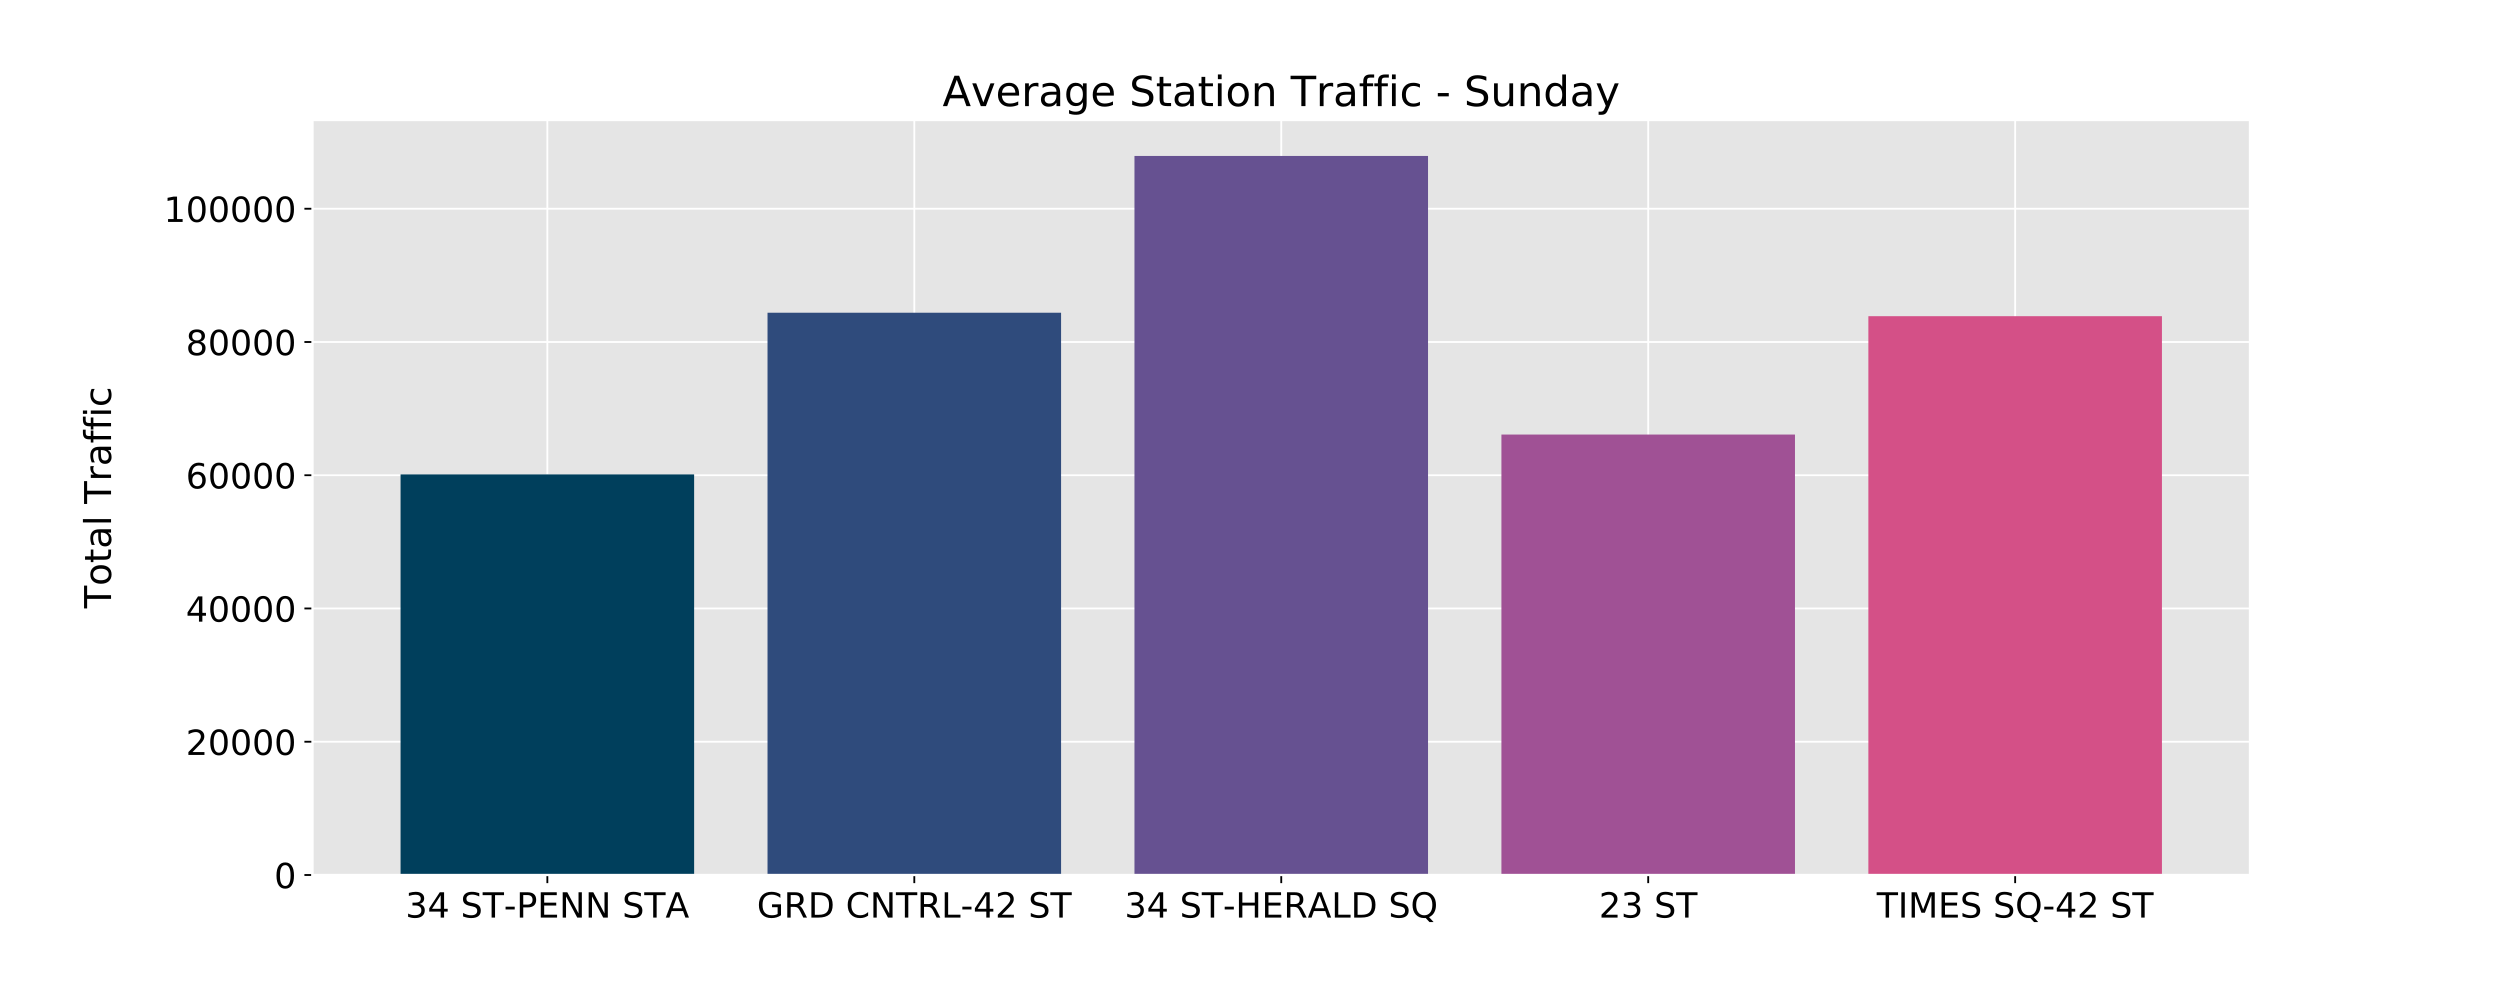
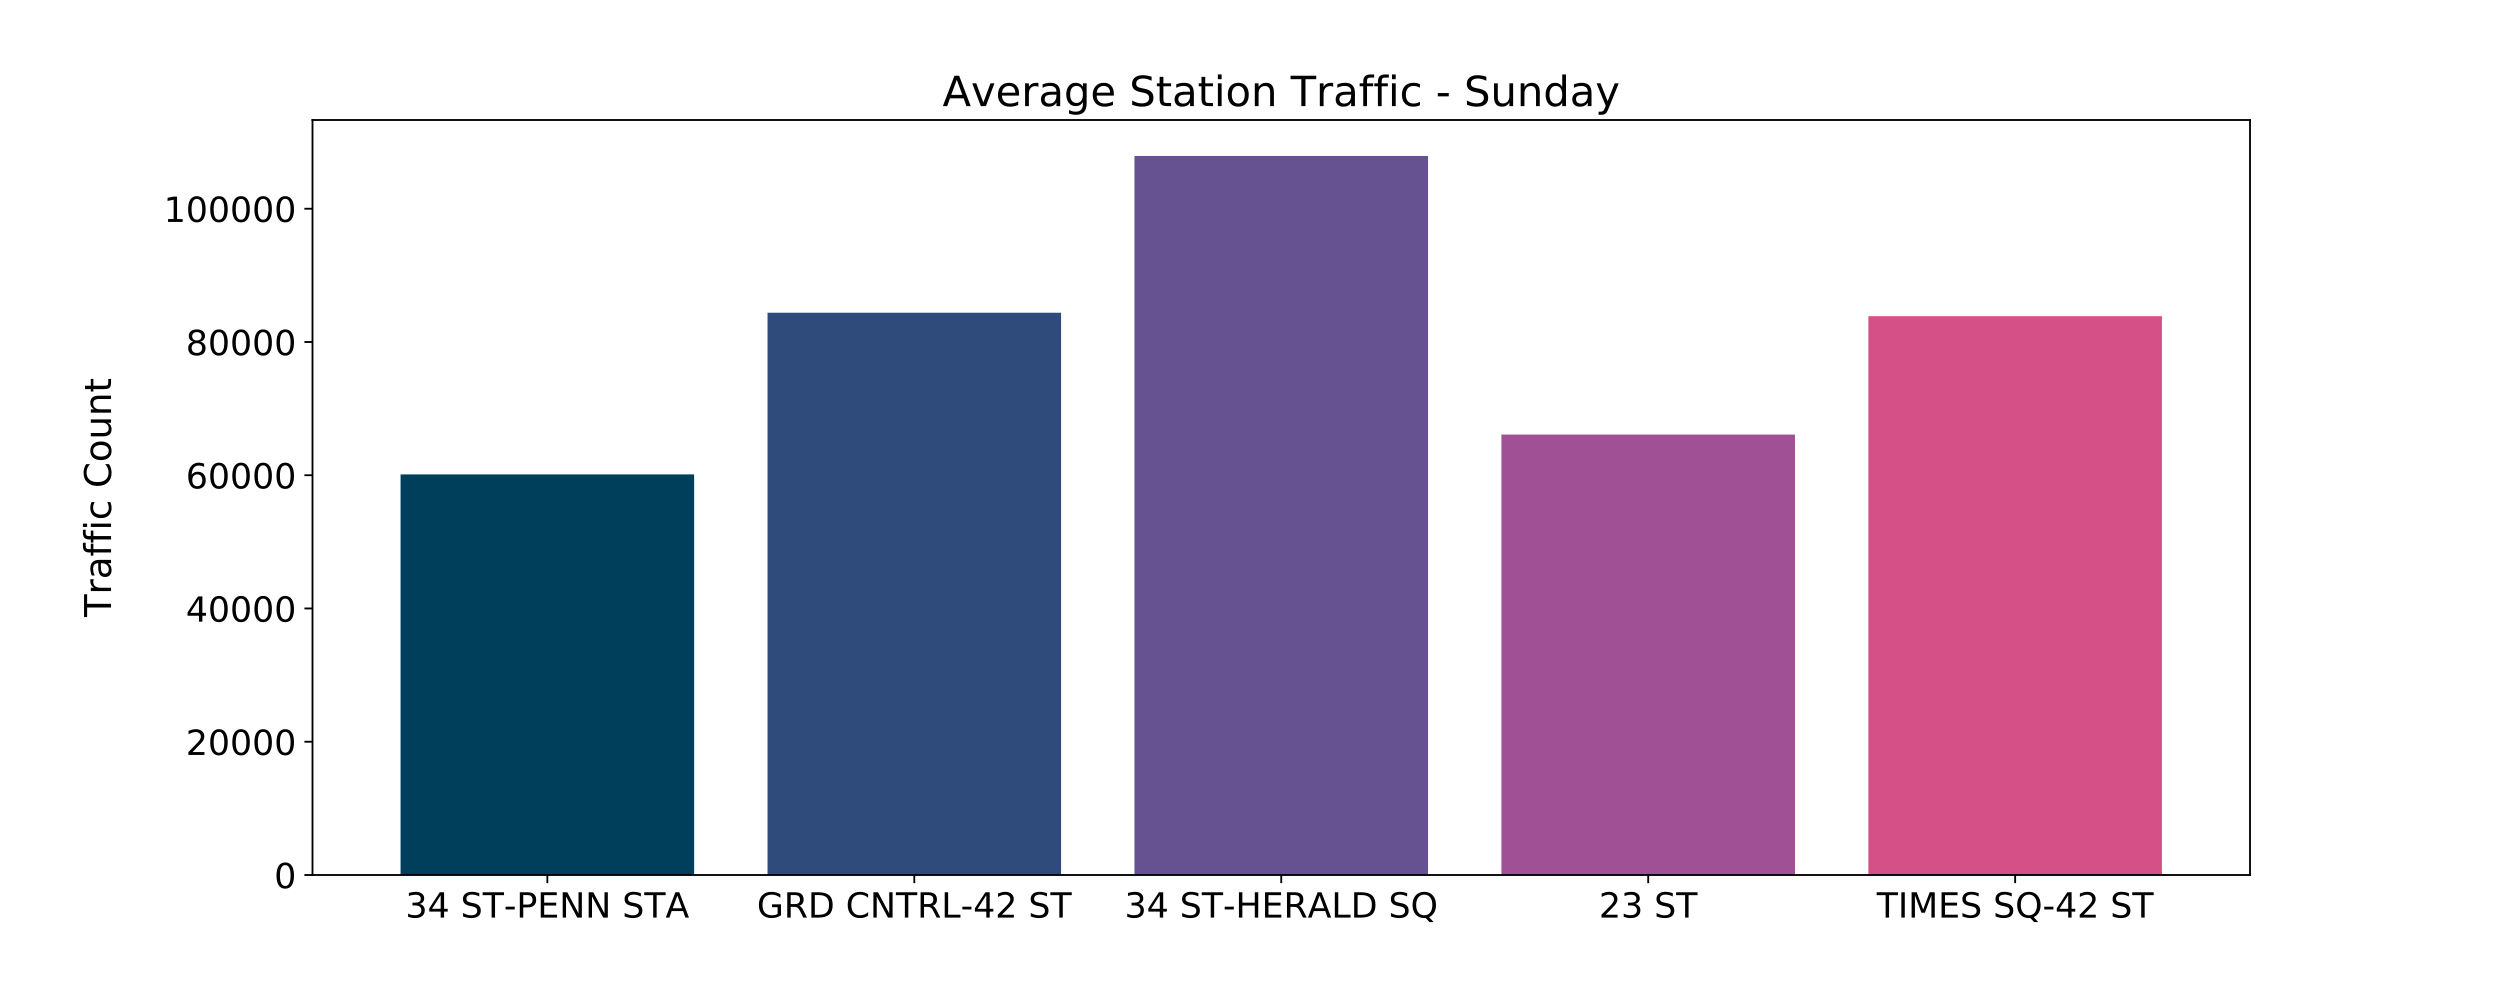
<svg xmlns="http://www.w3.org/2000/svg" xmlns:xlink="http://www.w3.org/1999/xlink" height="432pt" version="1.1" viewBox="0 0 1080 432" width="1080pt">
  <defs>
    <style type="text/css">
*{stroke-linecap:butt;stroke-linejoin:round;}
  </style>
  </defs>
  <g id="figure_1">
    <g id="patch_1">
      <path d="M 0 432  L 1080 432  L 1080 0  L 0 0  z " style="fill:#ffffff;" />
    </g>
    <g id="axes_1">
      <g id="patch_2">
-         <path d="M 135 378  L 972 378  L 972 51.84  L 135 51.84  z " style="fill:#e5e5e5;" />
+         <path d="M 135 378  L 972 378  L 972 51.84  L 135 51.84  z " style="fill:#ffffff;" />
+       </g>
+       <g id="patch_3">
+         <path clip-path="url(#p776580f168)" d="M 173.045 378  L 299.864 378  L 299.864 204.946  L 173.045 204.946  z " style="fill:#003f5c;" />
+       </g>
+       <g id="patch_4">
+         <path clip-path="url(#p776580f168)" d="M 331.568 378  L 458.386 378  L 458.386 135.1  L 331.568 135.1  z " style="fill:#2f4b7c;" />
+       </g>
+       <g id="patch_5">
+         <path clip-path="url(#p776580f168)" d="M 490.091 378  L 616.909 378  L 616.909 67.371  L 490.091 67.371  z " style="fill:#665191;" />
+       </g>
+       <g id="patch_6">
+         <path clip-path="url(#p776580f168)" d="M 648.614 378  L 775.432 378  L 775.432 187.724  L 648.614 187.724  z " style="fill:#a05195;" />
+       </g>
+       <g id="patch_7">
+         <path clip-path="url(#p776580f168)" d="M 807.136 378  L 933.955 378  L 933.955 136.594  L 807.136 136.594  z " style="fill:#d45087;" />
      </g>
      <g id="matplotlib.axis_1">
        <g id="xtick_1">
          <g id="line2d_1">
-             <path clip-path="url(#p98f24b012d)" d="M 236.455 378  L 236.455 51.84  " style="fill:none;stroke:#ffffff;stroke-linecap:square;stroke-width:0.8;" />
-           </g>
-           <g id="line2d_2">
-             <defs>
-               <path d="M 0 0  L 0 3.5  " id="m6d3664cd2b" style="stroke:#000000;stroke-width:0.8;" />
-             </defs>
-             <g>
-               <use style="stroke:#000000;stroke-width:0.8;" x="236.455" xlink:href="#m6d3664cd2b" y="378" />
+             <defs>
+               <path d="M 0 0  L 0 3.5  " id="m0505970ee2" style="stroke:#000000;stroke-width:0.8;" />
+             </defs>
+             <g>
+               <use style="stroke:#000000;stroke-width:0.8;" x="236.455" xlink:href="#m0505970ee2" y="378" />
            </g>
          </g>
          <g id="text_1">
            <defs>
              <path d="M 40.578 39.312  Q 47.656 37.797 51.625 33  Q 55.609 28.219 55.609 21.188  Q 55.609 10.406 48.188 4.484  Q 40.766 -1.422 27.094 -1.422  Q 22.516 -1.422 17.656 -0.516  Q 12.797 0.391 7.625 2.203  L 7.625 11.719  Q 11.719 9.328 16.594 8.109  Q 21.484 6.891 26.812 6.891  Q 36.078 6.891 40.938 10.547  Q 45.797 14.203 45.797 21.188  Q 45.797 27.641 41.281 31.266  Q 36.766 34.906 28.719 34.906  L 20.219 34.906  L 20.219 43.016  L 29.109 43.016  Q 36.375 43.016 40.234 45.922  Q 44.094 48.828 44.094 54.297  Q 44.094 59.906 40.109 62.906  Q 36.141 65.922 28.719 65.922  Q 24.656 65.922 20.016 65.031  Q 15.375 64.156 9.812 62.312  L 9.812 71.094  Q 15.438 72.656 20.344 73.438  Q 25.25 74.219 29.594 74.219  Q 40.828 74.219 47.359 69.109  Q 53.906 64.016 53.906 55.328  Q 53.906 49.266 50.438 45.094  Q 46.969 40.922 40.578 39.312  z " id="DejaVuSans-33" />
              <path d="M 37.797 64.312  L 12.891 25.391  L 37.797 25.391  z M 35.203 72.906  L 47.609 72.906  L 47.609 25.391  L 58.016 25.391  L 58.016 17.188  L 47.609 17.188  L 47.609 0  L 37.797 0  L 37.797 17.188  L 4.891 17.188  L 4.891 26.703  z " id="DejaVuSans-34" />
              <path id="DejaVuSans-20" />
              <path d="M 53.516 70.516  L 53.516 60.891  Q 47.906 63.578 42.922 64.891  Q 37.938 66.219 33.297 66.219  Q 25.25 66.219 20.875 63.094  Q 16.5 59.969 16.5 54.203  Q 16.5 49.359 19.406 46.891  Q 22.312 44.438 30.422 42.922  L 36.375 41.703  Q 47.406 39.594 52.656 34.297  Q 57.906 29 57.906 20.125  Q 57.906 9.516 50.797 4.047  Q 43.703 -1.422 29.984 -1.422  Q 24.812 -1.422 18.969 -0.25  Q 13.141 0.922 6.891 3.219  L 6.891 13.375  Q 12.891 10.016 18.656 8.297  Q 24.422 6.594 29.984 6.594  Q 38.422 6.594 43.016 9.906  Q 47.609 13.234 47.609 19.391  Q 47.609 24.75 44.312 27.781  Q 41.016 30.812 33.5 32.328  L 27.484 33.5  Q 16.453 35.688 11.516 40.375  Q 6.594 45.062 6.594 53.422  Q 6.594 63.094 13.406 68.656  Q 20.219 74.219 32.172 74.219  Q 37.312 74.219 42.625 73.281  Q 47.953 72.359 53.516 70.516  z " id="DejaVuSans-53" />
              <path d="M -0.297 72.906  L 61.375 72.906  L 61.375 64.594  L 35.5 64.594  L 35.5 0  L 25.594 0  L 25.594 64.594  L -0.297 64.594  z " id="DejaVuSans-54" />
              <path d="M 4.891 31.391  L 31.203 31.391  L 31.203 23.391  L 4.891 23.391  z " id="DejaVuSans-2d" />
              <path d="M 19.672 64.797  L 19.672 37.406  L 32.078 37.406  Q 38.969 37.406 42.719 40.969  Q 46.484 44.531 46.484 51.125  Q 46.484 57.672 42.719 61.234  Q 38.969 64.797 32.078 64.797  z M 9.812 72.906  L 32.078 72.906  Q 44.344 72.906 50.609 67.359  Q 56.891 61.812 56.891 51.125  Q 56.891 40.328 50.609 34.812  Q 44.344 29.297 32.078 29.297  L 19.672 29.297  L 19.672 0  L 9.812 0  z " id="DejaVuSans-50" />
              <path d="M 9.812 72.906  L 55.906 72.906  L 55.906 64.594  L 19.672 64.594  L 19.672 43.016  L 54.391 43.016  L 54.391 34.719  L 19.672 34.719  L 19.672 8.297  L 56.781 8.297  L 56.781 0  L 9.812 0  z " id="DejaVuSans-45" />
              <path d="M 9.812 72.906  L 23.094 72.906  L 55.422 11.922  L 55.422 72.906  L 64.984 72.906  L 64.984 0  L 51.703 0  L 19.391 60.984  L 19.391 0  L 9.812 0  z " id="DejaVuSans-4e" />
              <path d="M 34.188 63.188  L 20.797 26.906  L 47.609 26.906  z M 28.609 72.906  L 39.797 72.906  L 67.578 0  L 57.328 0  L 50.688 18.703  L 17.828 18.703  L 11.188 0  L 0.781 0  z " id="DejaVuSans-41" />
            </defs>
            <g transform="translate(175.1585 396.3977)scale(0.15 -0.15)">
              <use xlink:href="#DejaVuSans-33" />
              <use x="63.623" xlink:href="#DejaVuSans-34" />
              <use x="127.246" xlink:href="#DejaVuSans-20" />
              <use x="159.033" xlink:href="#DejaVuSans-53" />
              <use x="222.51" xlink:href="#DejaVuSans-54" />
              <use x="283.453" xlink:href="#DejaVuSans-2d" />
              <use x="319.537" xlink:href="#DejaVuSans-50" />
              <use x="379.84" xlink:href="#DejaVuSans-45" />
              <use x="443.023" xlink:href="#DejaVuSans-4e" />
              <use x="517.828" xlink:href="#DejaVuSans-4e" />
              <use x="592.633" xlink:href="#DejaVuSans-20" />
              <use x="624.42" xlink:href="#DejaVuSans-53" />
              <use x="687.896" xlink:href="#DejaVuSans-54" />
              <use x="748.871" xlink:href="#DejaVuSans-41" />
            </g>
          </g>
        </g>
        <g id="xtick_2">
-           <g id="line2d_3">
-             <path clip-path="url(#p98f24b012d)" d="M 394.977 378  L 394.977 51.84  " style="fill:none;stroke:#ffffff;stroke-linecap:square;stroke-width:0.8;" />
-           </g>
-           <g id="line2d_4">
-             <g>
-               <use style="stroke:#000000;stroke-width:0.8;" x="394.977" xlink:href="#m6d3664cd2b" y="378" />
+           <g id="line2d_2">
+             <g>
+               <use style="stroke:#000000;stroke-width:0.8;" x="394.977" xlink:href="#m0505970ee2" y="378" />
            </g>
          </g>
          <g id="text_2">
            <defs>
              <path d="M 59.516 10.406  L 59.516 29.984  L 43.406 29.984  L 43.406 38.094  L 69.281 38.094  L 69.281 6.781  Q 63.578 2.734 56.688 0.656  Q 49.812 -1.422 42 -1.422  Q 24.906 -1.422 15.25 8.562  Q 5.609 18.562 5.609 36.375  Q 5.609 54.25 15.25 64.234  Q 24.906 74.219 42 74.219  Q 49.125 74.219 55.547 72.453  Q 61.969 70.703 67.391 67.281  L 67.391 56.781  Q 61.922 61.422 55.766 63.766  Q 49.609 66.109 42.828 66.109  Q 29.438 66.109 22.719 58.641  Q 16.016 51.172 16.016 36.375  Q 16.016 21.625 22.719 14.156  Q 29.438 6.688 42.828 6.688  Q 48.047 6.688 52.141 7.594  Q 56.25 8.5 59.516 10.406  z " id="DejaVuSans-47" />
              <path d="M 44.391 34.188  Q 47.562 33.109 50.562 29.594  Q 53.562 26.078 56.594 19.922  L 66.609 0  L 56 0  L 46.688 18.703  Q 43.062 26.031 39.672 28.422  Q 36.281 30.812 30.422 30.812  L 19.672 30.812  L 19.672 0  L 9.812 0  L 9.812 72.906  L 32.078 72.906  Q 44.578 72.906 50.734 67.672  Q 56.891 62.453 56.891 51.906  Q 56.891 45.016 53.688 40.469  Q 50.484 35.938 44.391 34.188  z M 19.672 64.797  L 19.672 38.922  L 32.078 38.922  Q 39.203 38.922 42.844 42.219  Q 46.484 45.516 46.484 51.906  Q 46.484 58.297 42.844 61.547  Q 39.203 64.797 32.078 64.797  z " id="DejaVuSans-52" />
              <path d="M 19.672 64.797  L 19.672 8.109  L 31.594 8.109  Q 46.688 8.109 53.688 14.938  Q 60.688 21.781 60.688 36.531  Q 60.688 51.172 53.688 57.984  Q 46.688 64.797 31.594 64.797  z M 9.812 72.906  L 30.078 72.906  Q 51.266 72.906 61.172 64.094  Q 71.094 55.281 71.094 36.531  Q 71.094 17.672 61.125 8.828  Q 51.172 0 30.078 0  L 9.812 0  z " id="DejaVuSans-44" />
              <path d="M 64.406 67.281  L 64.406 56.891  Q 59.422 61.531 53.781 63.812  Q 48.141 66.109 41.797 66.109  Q 29.297 66.109 22.656 58.469  Q 16.016 50.828 16.016 36.375  Q 16.016 21.969 22.656 14.328  Q 29.297 6.688 41.797 6.688  Q 48.141 6.688 53.781 8.984  Q 59.422 11.281 64.406 15.922  L 64.406 5.609  Q 59.234 2.094 53.438 0.328  Q 47.656 -1.422 41.219 -1.422  Q 24.656 -1.422 15.125 8.703  Q 5.609 18.844 5.609 36.375  Q 5.609 53.953 15.125 64.078  Q 24.656 74.219 41.219 74.219  Q 47.75 74.219 53.531 72.484  Q 59.328 70.75 64.406 67.281  z " id="DejaVuSans-43" />
              <path d="M 9.812 72.906  L 19.672 72.906  L 19.672 8.297  L 55.172 8.297  L 55.172 0  L 9.812 0  z " id="DejaVuSans-4c" />
              <path d="M 19.188 8.297  L 53.609 8.297  L 53.609 0  L 7.328 0  L 7.328 8.297  Q 12.938 14.109 22.625 23.891  Q 32.328 33.688 34.812 36.531  Q 39.547 41.844 41.422 45.531  Q 43.312 49.219 43.312 52.781  Q 43.312 58.594 39.234 62.25  Q 35.156 65.922 28.609 65.922  Q 23.969 65.922 18.812 64.312  Q 13.672 62.703 7.812 59.422  L 7.812 69.391  Q 13.766 71.781 18.938 73  Q 24.125 74.219 28.422 74.219  Q 39.75 74.219 46.484 68.547  Q 53.219 62.891 53.219 53.422  Q 53.219 48.922 51.531 44.891  Q 49.859 40.875 45.406 35.406  Q 44.188 33.984 37.641 27.219  Q 31.109 20.453 19.188 8.297  z " id="DejaVuSans-32" />
            </defs>
            <g transform="translate(327.0027 396.3977)scale(0.15 -0.15)">
              <use xlink:href="#DejaVuSans-47" />
              <use x="77.49" xlink:href="#DejaVuSans-52" />
              <use x="146.973" xlink:href="#DejaVuSans-44" />
              <use x="223.975" xlink:href="#DejaVuSans-20" />
              <use x="255.762" xlink:href="#DejaVuSans-43" />
              <use x="325.586" xlink:href="#DejaVuSans-4e" />
              <use x="400.391" xlink:href="#DejaVuSans-54" />
              <use x="461.475" xlink:href="#DejaVuSans-52" />
              <use x="530.957" xlink:href="#DejaVuSans-4c" />
              <use x="586.654" xlink:href="#DejaVuSans-2d" />
              <use x="622.738" xlink:href="#DejaVuSans-34" />
              <use x="686.361" xlink:href="#DejaVuSans-32" />
              <use x="749.984" xlink:href="#DejaVuSans-20" />
              <use x="781.771" xlink:href="#DejaVuSans-53" />
              <use x="845.248" xlink:href="#DejaVuSans-54" />
            </g>
          </g>
        </g>
        <g id="xtick_3">
-           <g id="line2d_5">
-             <path clip-path="url(#p98f24b012d)" d="M 553.5 378  L 553.5 51.84  " style="fill:none;stroke:#ffffff;stroke-linecap:square;stroke-width:0.8;" />
-           </g>
-           <g id="line2d_6">
-             <g>
-               <use style="stroke:#000000;stroke-width:0.8;" x="553.5" xlink:href="#m6d3664cd2b" y="378" />
+           <g id="line2d_3">
+             <g>
+               <use style="stroke:#000000;stroke-width:0.8;" x="553.5" xlink:href="#m0505970ee2" y="378" />
            </g>
          </g>
          <g id="text_3">
            <defs>
              <path d="M 9.812 72.906  L 19.672 72.906  L 19.672 43.016  L 55.516 43.016  L 55.516 72.906  L 65.375 72.906  L 65.375 0  L 55.516 0  L 55.516 34.719  L 19.672 34.719  L 19.672 0  L 9.812 0  z " id="DejaVuSans-48" />
              <path d="M 39.406 66.219  Q 28.656 66.219 22.328 58.203  Q 16.016 50.203 16.016 36.375  Q 16.016 22.609 22.328 14.594  Q 28.656 6.594 39.406 6.594  Q 50.141 6.594 56.422 14.594  Q 62.703 22.609 62.703 36.375  Q 62.703 50.203 56.422 58.203  Q 50.141 66.219 39.406 66.219  z M 53.219 1.312  L 66.219 -12.891  L 54.297 -12.891  L 43.5 -1.219  Q 41.891 -1.312 41.031 -1.359  Q 40.188 -1.422 39.406 -1.422  Q 24.031 -1.422 14.812 8.859  Q 5.609 19.141 5.609 36.375  Q 5.609 53.656 14.812 63.938  Q 24.031 74.219 39.406 74.219  Q 54.734 74.219 63.906 63.938  Q 73.094 53.656 73.094 36.375  Q 73.094 23.688 67.984 14.641  Q 62.891 5.609 53.219 1.312  z " id="DejaVuSans-51" />
            </defs>
            <g transform="translate(485.816 396.3977)scale(0.15 -0.15)">
              <use xlink:href="#DejaVuSans-33" />
              <use x="63.623" xlink:href="#DejaVuSans-34" />
              <use x="127.246" xlink:href="#DejaVuSans-20" />
              <use x="159.033" xlink:href="#DejaVuSans-53" />
              <use x="222.51" xlink:href="#DejaVuSans-54" />
              <use x="283.453" xlink:href="#DejaVuSans-2d" />
              <use x="319.537" xlink:href="#DejaVuSans-48" />
              <use x="394.732" xlink:href="#DejaVuSans-45" />
              <use x="457.916" xlink:href="#DejaVuSans-52" />
              <use x="527.336" xlink:href="#DejaVuSans-41" />
              <use x="595.744" xlink:href="#DejaVuSans-4c" />
              <use x="651.457" xlink:href="#DejaVuSans-44" />
              <use x="728.459" xlink:href="#DejaVuSans-20" />
              <use x="760.246" xlink:href="#DejaVuSans-53" />
              <use x="823.723" xlink:href="#DejaVuSans-51" />
            </g>
          </g>
        </g>
        <g id="xtick_4">
-           <g id="line2d_7">
-             <path clip-path="url(#p98f24b012d)" d="M 712.023 378  L 712.023 51.84  " style="fill:none;stroke:#ffffff;stroke-linecap:square;stroke-width:0.8;" />
-           </g>
-           <g id="line2d_8">
-             <g>
-               <use style="stroke:#000000;stroke-width:0.8;" x="712.023" xlink:href="#m6d3664cd2b" y="378" />
+           <g id="line2d_4">
+             <g>
+               <use style="stroke:#000000;stroke-width:0.8;" x="712.023" xlink:href="#m0505970ee2" y="378" />
            </g>
          </g>
          <g id="text_4">
            <g transform="translate(690.7532 396.3977)scale(0.15 -0.15)">
              <use xlink:href="#DejaVuSans-32" />
              <use x="63.623" xlink:href="#DejaVuSans-33" />
              <use x="127.246" xlink:href="#DejaVuSans-20" />
              <use x="159.033" xlink:href="#DejaVuSans-53" />
              <use x="222.51" xlink:href="#DejaVuSans-54" />
            </g>
          </g>
        </g>
        <g id="xtick_5">
-           <g id="line2d_9">
-             <path clip-path="url(#p98f24b012d)" d="M 870.545 378  L 870.545 51.84  " style="fill:none;stroke:#ffffff;stroke-linecap:square;stroke-width:0.8;" />
-           </g>
-           <g id="line2d_10">
-             <g>
-               <use style="stroke:#000000;stroke-width:0.8;" x="870.545" xlink:href="#m6d3664cd2b" y="378" />
+           <g id="line2d_5">
+             <g>
+               <use style="stroke:#000000;stroke-width:0.8;" x="870.545" xlink:href="#m0505970ee2" y="378" />
            </g>
          </g>
          <g id="text_5">
            <defs>
              <path d="M 9.812 72.906  L 19.672 72.906  L 19.672 0  L 9.812 0  z " id="DejaVuSans-49" />
              <path d="M 9.812 72.906  L 24.516 72.906  L 43.109 23.297  L 61.812 72.906  L 76.516 72.906  L 76.516 0  L 66.891 0  L 66.891 64.016  L 48.094 14.016  L 38.188 14.016  L 19.391 64.016  L 19.391 0  L 9.812 0  z " id="DejaVuSans-4d" />
            </defs>
            <g transform="translate(810.754 396.3977)scale(0.15 -0.15)">
              <use xlink:href="#DejaVuSans-54" />
              <use x="61.084" xlink:href="#DejaVuSans-49" />
              <use x="90.576" xlink:href="#DejaVuSans-4d" />
              <use x="176.855" xlink:href="#DejaVuSans-45" />
              <use x="240.039" xlink:href="#DejaVuSans-53" />
              <use x="303.516" xlink:href="#DejaVuSans-20" />
              <use x="335.303" xlink:href="#DejaVuSans-53" />
              <use x="398.779" xlink:href="#DejaVuSans-51" />
              <use x="477.521" xlink:href="#DejaVuSans-2d" />
              <use x="513.605" xlink:href="#DejaVuSans-34" />
              <use x="577.229" xlink:href="#DejaVuSans-32" />
              <use x="640.852" xlink:href="#DejaVuSans-20" />
              <use x="672.639" xlink:href="#DejaVuSans-53" />
              <use x="736.115" xlink:href="#DejaVuSans-54" />
            </g>
          </g>
        </g>
      </g>
      <g id="matplotlib.axis_2">
        <g id="ytick_1">
-           <g id="line2d_11">
-             <path clip-path="url(#p98f24b012d)" d="M 135 378  L 972 378  " style="fill:none;stroke:#ffffff;stroke-linecap:square;stroke-width:0.8;" />
-           </g>
-           <g id="line2d_12">
-             <defs>
-               <path d="M 0 0  L -3.5 0  " id="mca25b4a110" style="stroke:#000000;stroke-width:0.8;" />
-             </defs>
-             <g>
-               <use style="stroke:#000000;stroke-width:0.8;" x="135" xlink:href="#mca25b4a110" y="378" />
+           <g id="line2d_6">
+             <defs>
+               <path d="M 0 0  L -3.5 0  " id="m179ba89360" style="stroke:#000000;stroke-width:0.8;" />
+             </defs>
+             <g>
+               <use style="stroke:#000000;stroke-width:0.8;" x="135" xlink:href="#m179ba89360" y="378" />
            </g>
          </g>
          <g id="text_6">
            <defs>
              <path d="M 31.781 66.406  Q 24.172 66.406 20.328 58.906  Q 16.5 51.422 16.5 36.375  Q 16.5 21.391 20.328 13.891  Q 24.172 6.391 31.781 6.391  Q 39.453 6.391 43.281 13.891  Q 47.125 21.391 47.125 36.375  Q 47.125 51.422 43.281 58.906  Q 39.453 66.406 31.781 66.406  z M 31.781 74.219  Q 44.047 74.219 50.516 64.516  Q 56.984 54.828 56.984 36.375  Q 56.984 17.969 50.516 8.266  Q 44.047 -1.422 31.781 -1.422  Q 19.531 -1.422 13.062 8.266  Q 6.594 17.969 6.594 36.375  Q 6.594 54.828 13.062 64.516  Q 19.531 74.219 31.781 74.219  z " id="DejaVuSans-30" />
            </defs>
            <g transform="translate(118.4562 383.6988)scale(0.15 -0.15)">
              <use xlink:href="#DejaVuSans-30" />
            </g>
          </g>
        </g>
        <g id="ytick_2">
-           <g id="line2d_13">
-             <path clip-path="url(#p98f24b012d)" d="M 135 320.434  L 972 320.434  " style="fill:none;stroke:#ffffff;stroke-linecap:square;stroke-width:0.8;" />
-           </g>
-           <g id="line2d_14">
-             <g>
-               <use style="stroke:#000000;stroke-width:0.8;" x="135" xlink:href="#mca25b4a110" y="320.434" />
+           <g id="line2d_7">
+             <g>
+               <use style="stroke:#000000;stroke-width:0.8;" x="135" xlink:href="#m179ba89360" y="320.434" />
            </g>
          </g>
          <g id="text_7">
            <g transform="translate(80.28125 326.1328)scale(0.15 -0.15)">
              <use xlink:href="#DejaVuSans-32" />
              <use x="63.623" xlink:href="#DejaVuSans-30" />
              <use x="127.246" xlink:href="#DejaVuSans-30" />
              <use x="190.869" xlink:href="#DejaVuSans-30" />
              <use x="254.492" xlink:href="#DejaVuSans-30" />
            </g>
          </g>
        </g>
        <g id="ytick_3">
-           <g id="line2d_15">
-             <path clip-path="url(#p98f24b012d)" d="M 135 262.868  L 972 262.868  " style="fill:none;stroke:#ffffff;stroke-linecap:square;stroke-width:0.8;" />
-           </g>
-           <g id="line2d_16">
-             <g>
-               <use style="stroke:#000000;stroke-width:0.8;" x="135" xlink:href="#mca25b4a110" y="262.868" />
+           <g id="line2d_8">
+             <g>
+               <use style="stroke:#000000;stroke-width:0.8;" x="135" xlink:href="#m179ba89360" y="262.868" />
            </g>
          </g>
          <g id="text_8">
            <g transform="translate(80.28125 268.5667)scale(0.15 -0.15)">
              <use xlink:href="#DejaVuSans-34" />
              <use x="63.623" xlink:href="#DejaVuSans-30" />
              <use x="127.246" xlink:href="#DejaVuSans-30" />
              <use x="190.869" xlink:href="#DejaVuSans-30" />
              <use x="254.492" xlink:href="#DejaVuSans-30" />
            </g>
          </g>
        </g>
        <g id="ytick_4">
-           <g id="line2d_17">
-             <path clip-path="url(#p98f24b012d)" d="M 135 205.302  L 972 205.302  " style="fill:none;stroke:#ffffff;stroke-linecap:square;stroke-width:0.8;" />
-           </g>
-           <g id="line2d_18">
-             <g>
-               <use style="stroke:#000000;stroke-width:0.8;" x="135" xlink:href="#mca25b4a110" y="205.302" />
+           <g id="line2d_9">
+             <g>
+               <use style="stroke:#000000;stroke-width:0.8;" x="135" xlink:href="#m179ba89360" y="205.302" />
            </g>
          </g>
          <g id="text_9">
            <defs>
              <path d="M 33.016 40.375  Q 26.375 40.375 22.484 35.828  Q 18.609 31.297 18.609 23.391  Q 18.609 15.531 22.484 10.953  Q 26.375 6.391 33.016 6.391  Q 39.656 6.391 43.531 10.953  Q 47.406 15.531 47.406 23.391  Q 47.406 31.297 43.531 35.828  Q 39.656 40.375 33.016 40.375  z M 52.594 71.297  L 52.594 62.312  Q 48.875 64.062 45.094 64.984  Q 41.312 65.922 37.594 65.922  Q 27.828 65.922 22.672 59.328  Q 17.531 52.734 16.797 39.406  Q 19.672 43.656 24.016 45.922  Q 28.375 48.188 33.594 48.188  Q 44.578 48.188 50.953 41.516  Q 57.328 34.859 57.328 23.391  Q 57.328 12.156 50.688 5.359  Q 44.047 -1.422 33.016 -1.422  Q 20.359 -1.422 13.672 8.266  Q 6.984 17.969 6.984 36.375  Q 6.984 53.656 15.188 63.938  Q 23.391 74.219 37.203 74.219  Q 40.922 74.219 44.703 73.484  Q 48.484 72.75 52.594 71.297  z " id="DejaVuSans-36" />
            </defs>
            <g transform="translate(80.28125 211.0006)scale(0.15 -0.15)">
              <use xlink:href="#DejaVuSans-36" />
              <use x="63.623" xlink:href="#DejaVuSans-30" />
              <use x="127.246" xlink:href="#DejaVuSans-30" />
              <use x="190.869" xlink:href="#DejaVuSans-30" />
              <use x="254.492" xlink:href="#DejaVuSans-30" />
            </g>
          </g>
        </g>
        <g id="ytick_5">
-           <g id="line2d_19">
-             <path clip-path="url(#p98f24b012d)" d="M 135 147.736  L 972 147.736  " style="fill:none;stroke:#ffffff;stroke-linecap:square;stroke-width:0.8;" />
-           </g>
-           <g id="line2d_20">
-             <g>
-               <use style="stroke:#000000;stroke-width:0.8;" x="135" xlink:href="#mca25b4a110" y="147.736" />
+           <g id="line2d_10">
+             <g>
+               <use style="stroke:#000000;stroke-width:0.8;" x="135" xlink:href="#m179ba89360" y="147.736" />
            </g>
          </g>
          <g id="text_10">
            <defs>
              <path d="M 31.781 34.625  Q 24.75 34.625 20.719 30.859  Q 16.703 27.094 16.703 20.516  Q 16.703 13.922 20.719 10.156  Q 24.75 6.391 31.781 6.391  Q 38.812 6.391 42.859 10.172  Q 46.922 13.969 46.922 20.516  Q 46.922 27.094 42.891 30.859  Q 38.875 34.625 31.781 34.625  z M 21.922 38.812  Q 15.578 40.375 12.031 44.719  Q 8.5 49.078 8.5 55.328  Q 8.5 64.062 14.719 69.141  Q 20.953 74.219 31.781 74.219  Q 42.672 74.219 48.875 69.141  Q 55.078 64.062 55.078 55.328  Q 55.078 49.078 51.531 44.719  Q 48 40.375 41.703 38.812  Q 48.828 37.156 52.797 32.312  Q 56.781 27.484 56.781 20.516  Q 56.781 9.906 50.312 4.234  Q 43.844 -1.422 31.781 -1.422  Q 19.734 -1.422 13.25 4.234  Q 6.781 9.906 6.781 20.516  Q 6.781 27.484 10.781 32.312  Q 14.797 37.156 21.922 38.812  z M 18.312 54.391  Q 18.312 48.734 21.844 45.562  Q 25.391 42.391 31.781 42.391  Q 38.141 42.391 41.719 45.562  Q 45.312 48.734 45.312 54.391  Q 45.312 60.062 41.719 63.234  Q 38.141 66.406 31.781 66.406  Q 25.391 66.406 21.844 63.234  Q 18.312 60.062 18.312 54.391  z " id="DejaVuSans-38" />
            </defs>
            <g transform="translate(80.28125 153.4345)scale(0.15 -0.15)">
              <use xlink:href="#DejaVuSans-38" />
              <use x="63.623" xlink:href="#DejaVuSans-30" />
              <use x="127.246" xlink:href="#DejaVuSans-30" />
              <use x="190.869" xlink:href="#DejaVuSans-30" />
              <use x="254.492" xlink:href="#DejaVuSans-30" />
            </g>
          </g>
        </g>
        <g id="ytick_6">
-           <g id="line2d_21">
-             <path clip-path="url(#p98f24b012d)" d="M 135 90.17  L 972 90.17  " style="fill:none;stroke:#ffffff;stroke-linecap:square;stroke-width:0.8;" />
-           </g>
-           <g id="line2d_22">
-             <g>
-               <use style="stroke:#000000;stroke-width:0.8;" x="135" xlink:href="#mca25b4a110" y="90.17" />
+           <g id="line2d_11">
+             <g>
+               <use style="stroke:#000000;stroke-width:0.8;" x="135" xlink:href="#m179ba89360" y="90.17" />
            </g>
          </g>
          <g id="text_11">
            <defs>
              <path d="M 12.406 8.297  L 28.516 8.297  L 28.516 63.922  L 10.984 60.406  L 10.984 69.391  L 28.422 72.906  L 38.281 72.906  L 38.281 8.297  L 54.391 8.297  L 54.391 0  L 12.406 0  z " id="DejaVuSans-31" />
            </defs>
            <g transform="translate(70.7375 95.86845)scale(0.15 -0.15)">
              <use xlink:href="#DejaVuSans-31" />
              <use x="63.623" xlink:href="#DejaVuSans-30" />
              <use x="127.246" xlink:href="#DejaVuSans-30" />
              <use x="190.869" xlink:href="#DejaVuSans-30" />
              <use x="254.492" xlink:href="#DejaVuSans-30" />
              <use x="318.115" xlink:href="#DejaVuSans-30" />
            </g>
          </g>
        </g>
        <g id="text_12">
          <defs>
-             <path d="M 30.609 48.391  Q 23.391 48.391 19.188 42.75  Q 14.984 37.109 14.984 27.297  Q 14.984 17.484 19.156 11.844  Q 23.344 6.203 30.609 6.203  Q 37.797 6.203 41.984 11.859  Q 46.188 17.531 46.188 27.297  Q 46.188 37.016 41.984 42.703  Q 37.797 48.391 30.609 48.391  z M 30.609 56  Q 42.328 56 49.016 48.375  Q 55.719 40.766 55.719 27.297  Q 55.719 13.875 49.016 6.219  Q 42.328 -1.422 30.609 -1.422  Q 18.844 -1.422 12.172 6.219  Q 5.516 13.875 5.516 27.297  Q 5.516 40.766 12.172 48.375  Q 18.844 56 30.609 56  z " id="DejaVuSans-6f" />
-             <path d="M 18.312 70.219  L 18.312 54.688  L 36.812 54.688  L 36.812 47.703  L 18.312 47.703  L 18.312 18.016  Q 18.312 11.328 20.141 9.422  Q 21.969 7.516 27.594 7.516  L 36.812 7.516  L 36.812 0  L 27.594 0  Q 17.188 0 13.234 3.875  Q 9.281 7.766 9.281 18.016  L 9.281 47.703  L 2.688 47.703  L 2.688 54.688  L 9.281 54.688  L 9.281 70.219  z " id="DejaVuSans-74" />
+             <path d="M 41.109 46.297  Q 39.594 47.172 37.812 47.578  Q 36.031 48 33.891 48  Q 26.266 48 22.188 43.047  Q 18.109 38.094 18.109 28.812  L 18.109 0  L 9.078 0  L 9.078 54.688  L 18.109 54.688  L 18.109 46.188  Q 20.953 51.172 25.484 53.578  Q 30.031 56 36.531 56  Q 37.453 56 38.578 55.875  Q 39.703 55.766 41.062 55.516  z " id="DejaVuSans-72" />
            <path d="M 34.281 27.484  Q 23.391 27.484 19.188 25  Q 14.984 22.516 14.984 16.5  Q 14.984 11.719 18.141 8.906  Q 21.297 6.109 26.703 6.109  Q 34.188 6.109 38.703 11.406  Q 43.219 16.703 43.219 25.484  L 43.219 27.484  z M 52.203 31.203  L 52.203 0  L 43.219 0  L 43.219 8.297  Q 40.141 3.328 35.547 0.953  Q 30.953 -1.422 24.312 -1.422  Q 15.922 -1.422 10.953 3.297  Q 6 8.016 6 15.922  Q 6 25.141 12.172 29.828  Q 18.359 34.516 30.609 34.516  L 43.219 34.516  L 43.219 35.406  Q 43.219 41.609 39.141 45  Q 35.062 48.391 27.688 48.391  Q 23 48.391 18.547 47.266  Q 14.109 46.141 10.016 43.891  L 10.016 52.203  Q 14.938 54.109 19.578 55.047  Q 24.219 56 28.609 56  Q 40.484 56 46.344 49.844  Q 52.203 43.703 52.203 31.203  z " id="DejaVuSans-61" />
-             <path d="M 9.422 75.984  L 18.406 75.984  L 18.406 0  L 9.422 0  z " id="DejaVuSans-6c" />
-             <path d="M 41.109 46.297  Q 39.594 47.172 37.812 47.578  Q 36.031 48 33.891 48  Q 26.266 48 22.188 43.047  Q 18.109 38.094 18.109 28.812  L 18.109 0  L 9.078 0  L 9.078 54.688  L 18.109 54.688  L 18.109 46.188  Q 20.953 51.172 25.484 53.578  Q 30.031 56 36.531 56  Q 37.453 56 38.578 55.875  Q 39.703 55.766 41.062 55.516  z " id="DejaVuSans-72" />
            <path d="M 37.109 75.984  L 37.109 68.5  L 28.516 68.5  Q 23.688 68.5 21.797 66.547  Q 19.922 64.594 19.922 59.516  L 19.922 54.688  L 34.719 54.688  L 34.719 47.703  L 19.922 47.703  L 19.922 0  L 10.891 0  L 10.891 47.703  L 2.297 47.703  L 2.297 54.688  L 10.891 54.688  L 10.891 58.5  Q 10.891 67.625 15.141 71.797  Q 19.391 75.984 28.609 75.984  z " id="DejaVuSans-66" />
            <path d="M 9.422 54.688  L 18.406 54.688  L 18.406 0  L 9.422 0  z M 9.422 75.984  L 18.406 75.984  L 18.406 64.594  L 9.422 64.594  z " id="DejaVuSans-69" />
            <path d="M 48.781 52.594  L 48.781 44.188  Q 44.969 46.297 41.141 47.344  Q 37.312 48.391 33.406 48.391  Q 24.656 48.391 19.812 42.844  Q 14.984 37.312 14.984 27.297  Q 14.984 17.281 19.812 11.734  Q 24.656 6.203 33.406 6.203  Q 37.312 6.203 41.141 7.25  Q 44.969 8.297 48.781 10.406  L 48.781 2.094  Q 45.016 0.344 40.984 -0.531  Q 36.969 -1.422 32.422 -1.422  Q 20.062 -1.422 12.781 6.344  Q 5.516 14.109 5.516 27.297  Q 5.516 40.672 12.859 48.328  Q 20.219 56 33.016 56  Q 37.156 56 41.109 55.141  Q 45.062 54.297 48.781 52.594  z " id="DejaVuSans-63" />
+             <path d="M 30.609 48.391  Q 23.391 48.391 19.188 42.75  Q 14.984 37.109 14.984 27.297  Q 14.984 17.484 19.156 11.844  Q 23.344 6.203 30.609 6.203  Q 37.797 6.203 41.984 11.859  Q 46.188 17.531 46.188 27.297  Q 46.188 37.016 41.984 42.703  Q 37.797 48.391 30.609 48.391  z M 30.609 56  Q 42.328 56 49.016 48.375  Q 55.719 40.766 55.719 27.297  Q 55.719 13.875 49.016 6.219  Q 42.328 -1.422 30.609 -1.422  Q 18.844 -1.422 12.172 6.219  Q 5.516 13.875 5.516 27.297  Q 5.516 40.766 12.172 48.375  Q 18.844 56 30.609 56  z " id="DejaVuSans-6f" />
+             <path d="M 8.5 21.578  L 8.5 54.688  L 17.484 54.688  L 17.484 21.922  Q 17.484 14.156 20.5 10.266  Q 23.531 6.391 29.594 6.391  Q 36.859 6.391 41.078 11.031  Q 45.312 15.672 45.312 23.688  L 45.312 54.688  L 54.297 54.688  L 54.297 0  L 45.312 0  L 45.312 8.406  Q 42.047 3.422 37.719 1  Q 33.406 -1.422 27.688 -1.422  Q 18.266 -1.422 13.375 4.438  Q 8.5 10.297 8.5 21.578  z M 31.109 56  z " id="DejaVuSans-75" />
+             <path d="M 54.891 33.016  L 54.891 0  L 45.906 0  L 45.906 32.719  Q 45.906 40.484 42.875 44.328  Q 39.844 48.188 33.797 48.188  Q 26.516 48.188 22.312 43.547  Q 18.109 38.922 18.109 30.906  L 18.109 0  L 9.078 0  L 9.078 54.688  L 18.109 54.688  L 18.109 46.188  Q 21.344 51.125 25.703 53.562  Q 30.078 56 35.797 56  Q 45.219 56 50.047 50.172  Q 54.891 44.344 54.891 33.016  z " id="DejaVuSans-6e" />
+             <path d="M 18.312 70.219  L 18.312 54.688  L 36.812 54.688  L 36.812 47.703  L 18.312 47.703  L 18.312 18.016  Q 18.312 11.328 20.141 9.422  Q 21.969 7.516 27.594 7.516  L 36.812 7.516  L 36.812 0  L 27.594 0  Q 17.188 0 13.234 3.875  Q 9.281 7.766 9.281 18.016  L 9.281 47.703  L 2.688 47.703  L 2.688 54.688  L 9.281 54.688  L 9.281 70.219  z " id="DejaVuSans-74" />
          </defs>
-           <g transform="translate(47.9725 262.7975)rotate(-90)scale(0.16 -0.16)">
+           <g transform="translate(47.9725 266.5337)rotate(-90)scale(0.16 -0.16)">
            <use xlink:href="#DejaVuSans-54" />
-             <use x="60.818" xlink:href="#DejaVuSans-6f" />
-             <use x="122" xlink:href="#DejaVuSans-74" />
-             <use x="161.209" xlink:href="#DejaVuSans-61" />
-             <use x="222.488" xlink:href="#DejaVuSans-6c" />
-             <use x="250.271" xlink:href="#DejaVuSans-20" />
-             <use x="282.059" xlink:href="#DejaVuSans-54" />
-             <use x="342.924" xlink:href="#DejaVuSans-72" />
-             <use x="384.037" xlink:href="#DejaVuSans-61" />
-             <use x="445.316" xlink:href="#DejaVuSans-66" />
-             <use x="480.521" xlink:href="#DejaVuSans-66" />
-             <use x="515.727" xlink:href="#DejaVuSans-69" />
-             <use x="543.51" xlink:href="#DejaVuSans-63" />
-           </g>
-         </g>
-       </g>
-       <g id="patch_3">
-         <path clip-path="url(#p98f24b012d)" d="M 173.045 378  L 299.864 378  L 299.864 204.946  L 173.045 204.946  z " style="fill:#003f5c;" />
-       </g>
-       <g id="patch_4">
-         <path clip-path="url(#p98f24b012d)" d="M 331.568 378  L 458.386 378  L 458.386 135.1  L 331.568 135.1  z " style="fill:#2f4b7c;" />
-       </g>
-       <g id="patch_5">
-         <path clip-path="url(#p98f24b012d)" d="M 490.091 378  L 616.909 378  L 616.909 67.371  L 490.091 67.371  z " style="fill:#665191;" />
-       </g>
-       <g id="patch_6">
-         <path clip-path="url(#p98f24b012d)" d="M 648.614 378  L 775.432 378  L 775.432 187.724  L 648.614 187.724  z " style="fill:#a05195;" />
-       </g>
-       <g id="patch_7">
-         <path clip-path="url(#p98f24b012d)" d="M 807.136 378  L 933.955 378  L 933.955 136.594  L 807.136 136.594  z " style="fill:#d45087;" />
+             <use x="60.865" xlink:href="#DejaVuSans-72" />
+             <use x="101.979" xlink:href="#DejaVuSans-61" />
+             <use x="163.258" xlink:href="#DejaVuSans-66" />
+             <use x="198.463" xlink:href="#DejaVuSans-66" />
+             <use x="233.668" xlink:href="#DejaVuSans-69" />
+             <use x="261.451" xlink:href="#DejaVuSans-63" />
+             <use x="316.432" xlink:href="#DejaVuSans-20" />
+             <use x="348.219" xlink:href="#DejaVuSans-43" />
+             <use x="418.043" xlink:href="#DejaVuSans-6f" />
+             <use x="479.225" xlink:href="#DejaVuSans-75" />
+             <use x="542.604" xlink:href="#DejaVuSans-6e" />
+             <use x="605.982" xlink:href="#DejaVuSans-74" />
+           </g>
+         </g>
      </g>
      <g id="patch_8">
-         <path d="M 135 378  L 135 51.84  " style="fill:none;stroke:#ffffff;stroke-linecap:square;stroke-linejoin:miter;" />
+         <path d="M 135 378  L 135 51.84  " style="fill:none;stroke:#000000;stroke-linecap:square;stroke-linejoin:miter;stroke-width:0.8;" />
      </g>
      <g id="patch_9">
-         <path d="M 972 378  L 972 51.84  " style="fill:none;stroke:#ffffff;stroke-linecap:square;stroke-linejoin:miter;" />
+         <path d="M 972 378  L 972 51.84  " style="fill:none;stroke:#000000;stroke-linecap:square;stroke-linejoin:miter;stroke-width:0.8;" />
      </g>
      <g id="patch_10">
-         <path d="M 135 378  L 972 378  " style="fill:none;stroke:#ffffff;stroke-linecap:square;stroke-linejoin:miter;" />
+         <path d="M 135 378  L 972 378  " style="fill:none;stroke:#000000;stroke-linecap:square;stroke-linejoin:miter;stroke-width:0.8;" />
      </g>
      <g id="patch_11">
-         <path d="M 135 51.84  L 972 51.84  " style="fill:none;stroke:#ffffff;stroke-linecap:square;stroke-linejoin:miter;" />
+         <path d="M 135 51.84  L 972 51.84  " style="fill:none;stroke:#000000;stroke-linecap:square;stroke-linejoin:miter;stroke-width:0.8;" />
      </g>
      <g id="text_13">
        <defs>
          <path d="M 2.984 54.688  L 12.5 54.688  L 29.594 8.797  L 46.688 54.688  L 56.203 54.688  L 35.688 0  L 23.484 0  z " id="DejaVuSans-76" />
          <path d="M 56.203 29.594  L 56.203 25.203  L 14.891 25.203  Q 15.484 15.922 20.484 11.062  Q 25.484 6.203 34.422 6.203  Q 39.594 6.203 44.453 7.469  Q 49.312 8.734 54.109 11.281  L 54.109 2.781  Q 49.266 0.734 44.188 -0.344  Q 39.109 -1.422 33.891 -1.422  Q 20.797 -1.422 13.156 6.188  Q 5.516 13.812 5.516 26.812  Q 5.516 40.234 12.766 48.109  Q 20.016 56 32.328 56  Q 43.359 56 49.781 48.891  Q 56.203 41.797 56.203 29.594  z M 47.219 32.234  Q 47.125 39.594 43.094 43.984  Q 39.062 48.391 32.422 48.391  Q 24.906 48.391 20.391 44.141  Q 15.875 39.891 15.188 32.172  z " id="DejaVuSans-65" />
          <path d="M 45.406 27.984  Q 45.406 37.75 41.375 43.109  Q 37.359 48.484 30.078 48.484  Q 22.859 48.484 18.828 43.109  Q 14.797 37.75 14.797 27.984  Q 14.797 18.266 18.828 12.891  Q 22.859 7.516 30.078 7.516  Q 37.359 7.516 41.375 12.891  Q 45.406 18.266 45.406 27.984  z M 54.391 6.781  Q 54.391 -7.172 48.188 -13.984  Q 42 -20.797 29.203 -20.797  Q 24.469 -20.797 20.266 -20.094  Q 16.062 -19.391 12.109 -17.922  L 12.109 -9.188  Q 16.062 -11.328 19.922 -12.344  Q 23.781 -13.375 27.781 -13.375  Q 36.625 -13.375 41.016 -8.766  Q 45.406 -4.156 45.406 5.172  L 45.406 9.625  Q 42.625 4.781 38.281 2.391  Q 33.938 0 27.875 0  Q 17.828 0 11.672 7.656  Q 5.516 15.328 5.516 27.984  Q 5.516 40.672 11.672 48.328  Q 17.828 56 27.875 56  Q 33.938 56 38.281 53.609  Q 42.625 51.219 45.406 46.391  L 45.406 54.688  L 54.391 54.688  z " id="DejaVuSans-67" />
-           <path d="M 54.891 33.016  L 54.891 0  L 45.906 0  L 45.906 32.719  Q 45.906 40.484 42.875 44.328  Q 39.844 48.188 33.797 48.188  Q 26.516 48.188 22.312 43.547  Q 18.109 38.922 18.109 30.906  L 18.109 0  L 9.078 0  L 9.078 54.688  L 18.109 54.688  L 18.109 46.188  Q 21.344 51.125 25.703 53.562  Q 30.078 56 35.797 56  Q 45.219 56 50.047 50.172  Q 54.891 44.344 54.891 33.016  z " id="DejaVuSans-6e" />
-           <path d="M 8.5 21.578  L 8.5 54.688  L 17.484 54.688  L 17.484 21.922  Q 17.484 14.156 20.5 10.266  Q 23.531 6.391 29.594 6.391  Q 36.859 6.391 41.078 11.031  Q 45.312 15.672 45.312 23.688  L 45.312 54.688  L 54.297 54.688  L 54.297 0  L 45.312 0  L 45.312 8.406  Q 42.047 3.422 37.719 1  Q 33.406 -1.422 27.688 -1.422  Q 18.266 -1.422 13.375 4.438  Q 8.5 10.297 8.5 21.578  z M 31.109 56  z " id="DejaVuSans-75" />
          <path d="M 45.406 46.391  L 45.406 75.984  L 54.391 75.984  L 54.391 0  L 45.406 0  L 45.406 8.203  Q 42.578 3.328 38.25 0.953  Q 33.938 -1.422 27.875 -1.422  Q 17.969 -1.422 11.734 6.484  Q 5.516 14.406 5.516 27.297  Q 5.516 40.188 11.734 48.094  Q 17.969 56 27.875 56  Q 33.938 56 38.25 53.625  Q 42.578 51.266 45.406 46.391  z M 14.797 27.297  Q 14.797 17.391 18.875 11.75  Q 22.953 6.109 30.078 6.109  Q 37.203 6.109 41.297 11.75  Q 45.406 17.391 45.406 27.297  Q 45.406 37.203 41.297 42.844  Q 37.203 48.484 30.078 48.484  Q 22.953 48.484 18.875 42.844  Q 14.797 37.203 14.797 27.297  z " id="DejaVuSans-64" />
          <path d="M 32.172 -5.078  Q 28.375 -14.844 24.75 -17.812  Q 21.141 -20.797 15.094 -20.797  L 7.906 -20.797  L 7.906 -13.281  L 13.188 -13.281  Q 16.891 -13.281 18.938 -11.516  Q 21 -9.766 23.484 -3.219  L 25.094 0.875  L 2.984 54.688  L 12.5 54.688  L 29.594 11.922  L 46.688 54.688  L 56.203 54.688  z " id="DejaVuSans-79" />
        </defs>
        <g transform="translate(407.1797 45.84)scale(0.18 -0.18)">
          <use xlink:href="#DejaVuSans-41" />
          <use x="68.33" xlink:href="#DejaVuSans-76" />
          <use x="127.51" xlink:href="#DejaVuSans-65" />
          <use x="189.033" xlink:href="#DejaVuSans-72" />
          <use x="230.146" xlink:href="#DejaVuSans-61" />
          <use x="291.426" xlink:href="#DejaVuSans-67" />
          <use x="354.902" xlink:href="#DejaVuSans-65" />
          <use x="416.426" xlink:href="#DejaVuSans-20" />
          <use x="448.213" xlink:href="#DejaVuSans-53" />
          <use x="511.689" xlink:href="#DejaVuSans-74" />
          <use x="550.898" xlink:href="#DejaVuSans-61" />
          <use x="612.178" xlink:href="#DejaVuSans-74" />
          <use x="651.387" xlink:href="#DejaVuSans-69" />
          <use x="679.17" xlink:href="#DejaVuSans-6f" />
          <use x="740.352" xlink:href="#DejaVuSans-6e" />
          <use x="803.73" xlink:href="#DejaVuSans-20" />
          <use x="835.518" xlink:href="#DejaVuSans-54" />
          <use x="896.383" xlink:href="#DejaVuSans-72" />
          <use x="937.496" xlink:href="#DejaVuSans-61" />
          <use x="998.775" xlink:href="#DejaVuSans-66" />
          <use x="1033.98" xlink:href="#DejaVuSans-66" />
          <use x="1069.186" xlink:href="#DejaVuSans-69" />
          <use x="1096.969" xlink:href="#DejaVuSans-63" />
          <use x="1151.949" xlink:href="#DejaVuSans-20" />
          <use x="1183.736" xlink:href="#DejaVuSans-2d" />
          <use x="1219.82" xlink:href="#DejaVuSans-20" />
          <use x="1251.607" xlink:href="#DejaVuSans-53" />
          <use x="1315.084" xlink:href="#DejaVuSans-75" />
          <use x="1378.463" xlink:href="#DejaVuSans-6e" />
          <use x="1441.842" xlink:href="#DejaVuSans-64" />
          <use x="1505.318" xlink:href="#DejaVuSans-61" />
          <use x="1566.598" xlink:href="#DejaVuSans-79" />
        </g>
      </g>
    </g>
  </g>
  <defs>
-     <clipPath id="p98f24b012d">
+     <clipPath id="p776580f168">
      <rect height="326.16" width="837" x="135" y="51.84" />
    </clipPath>
  </defs>
</svg>
